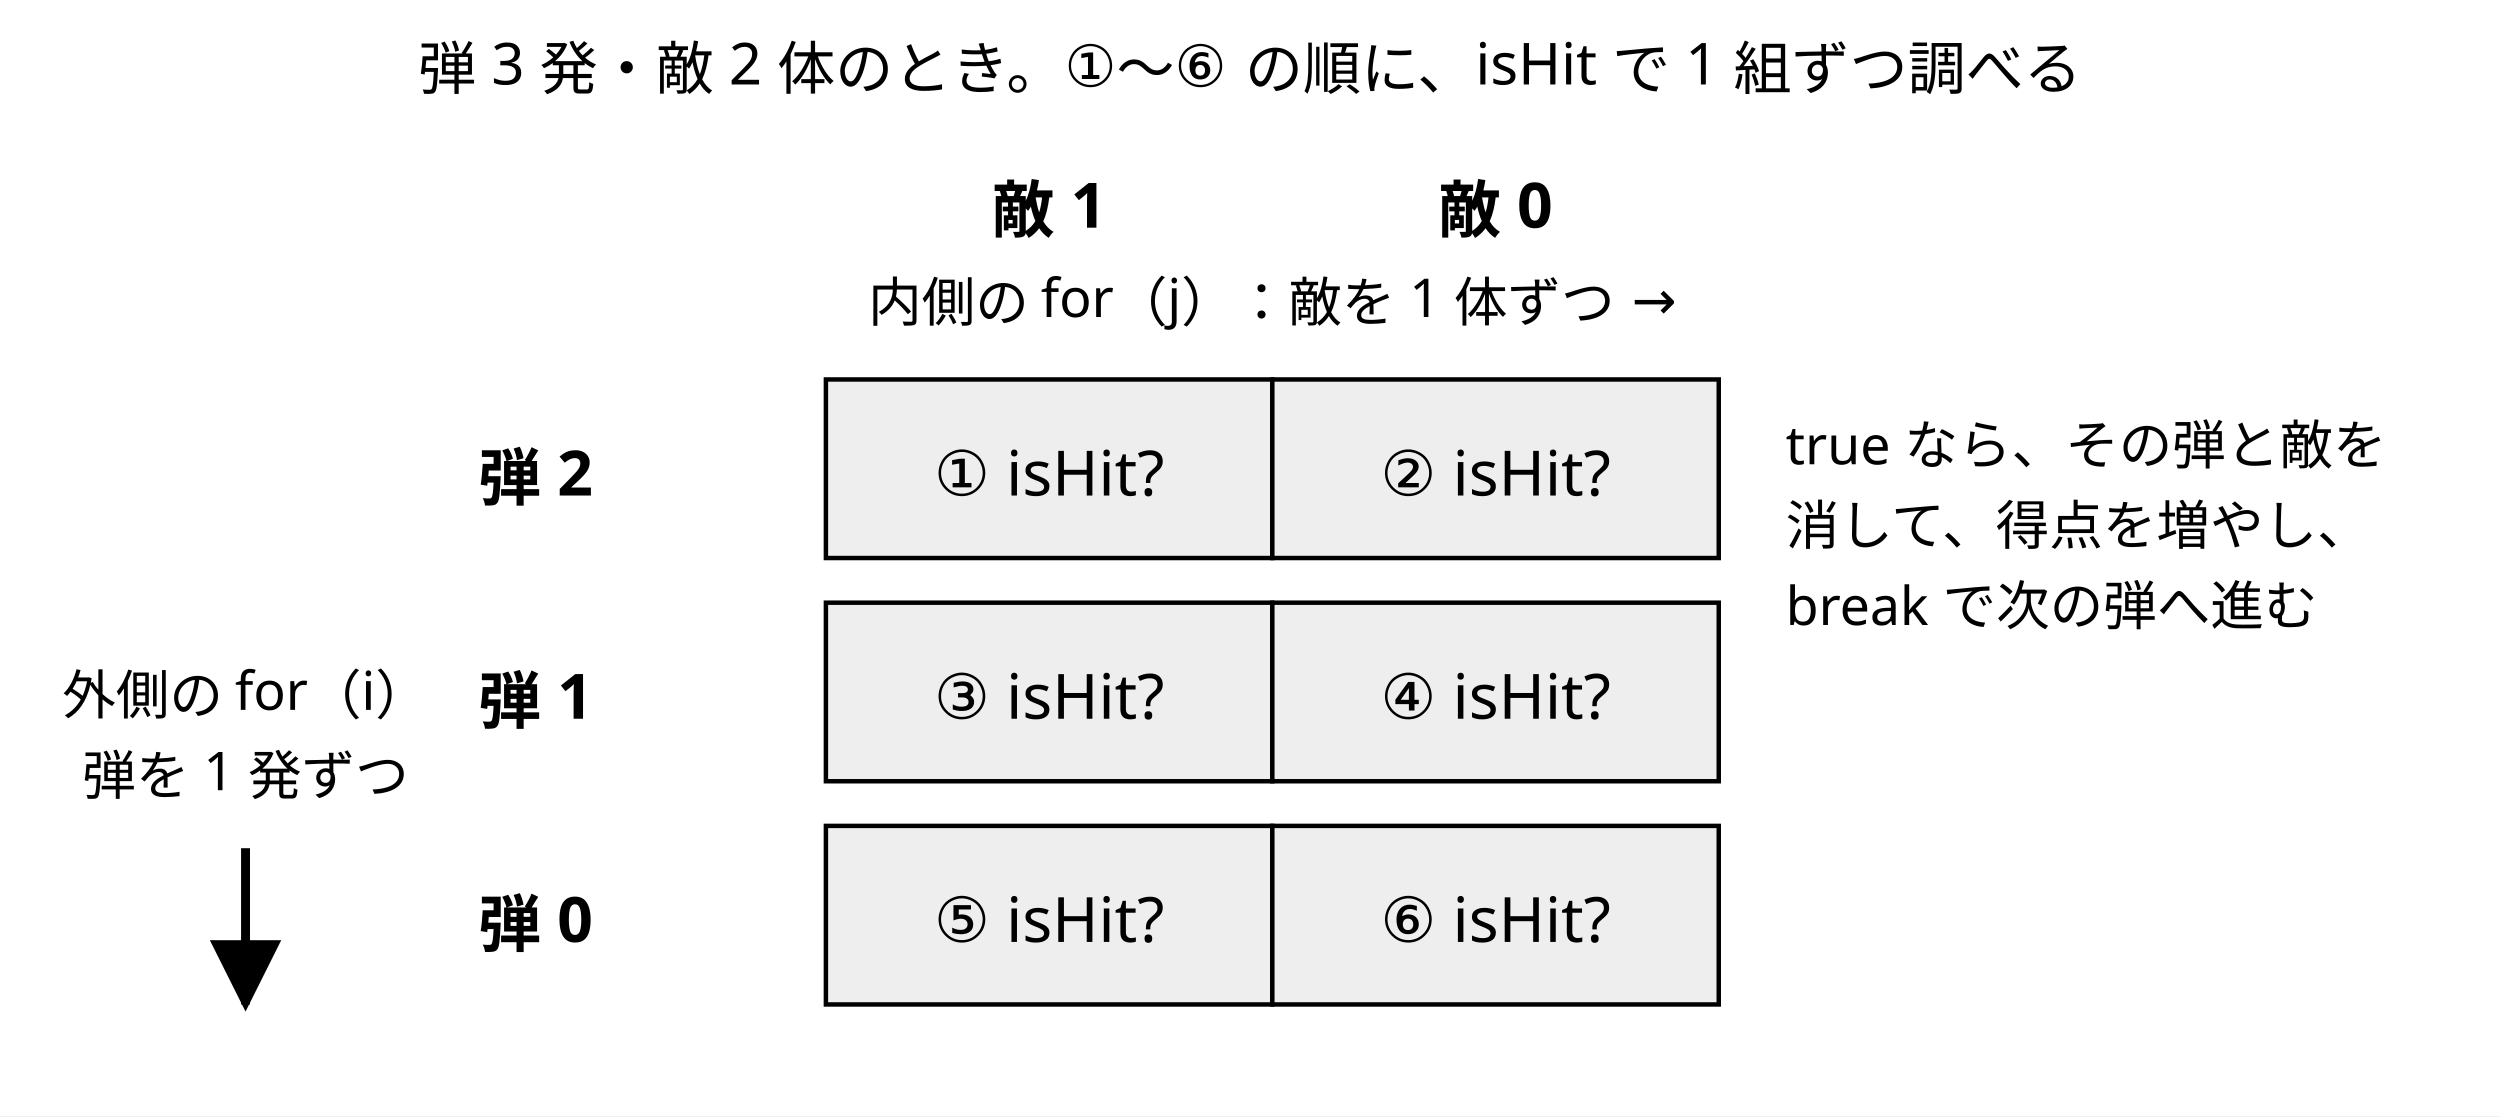
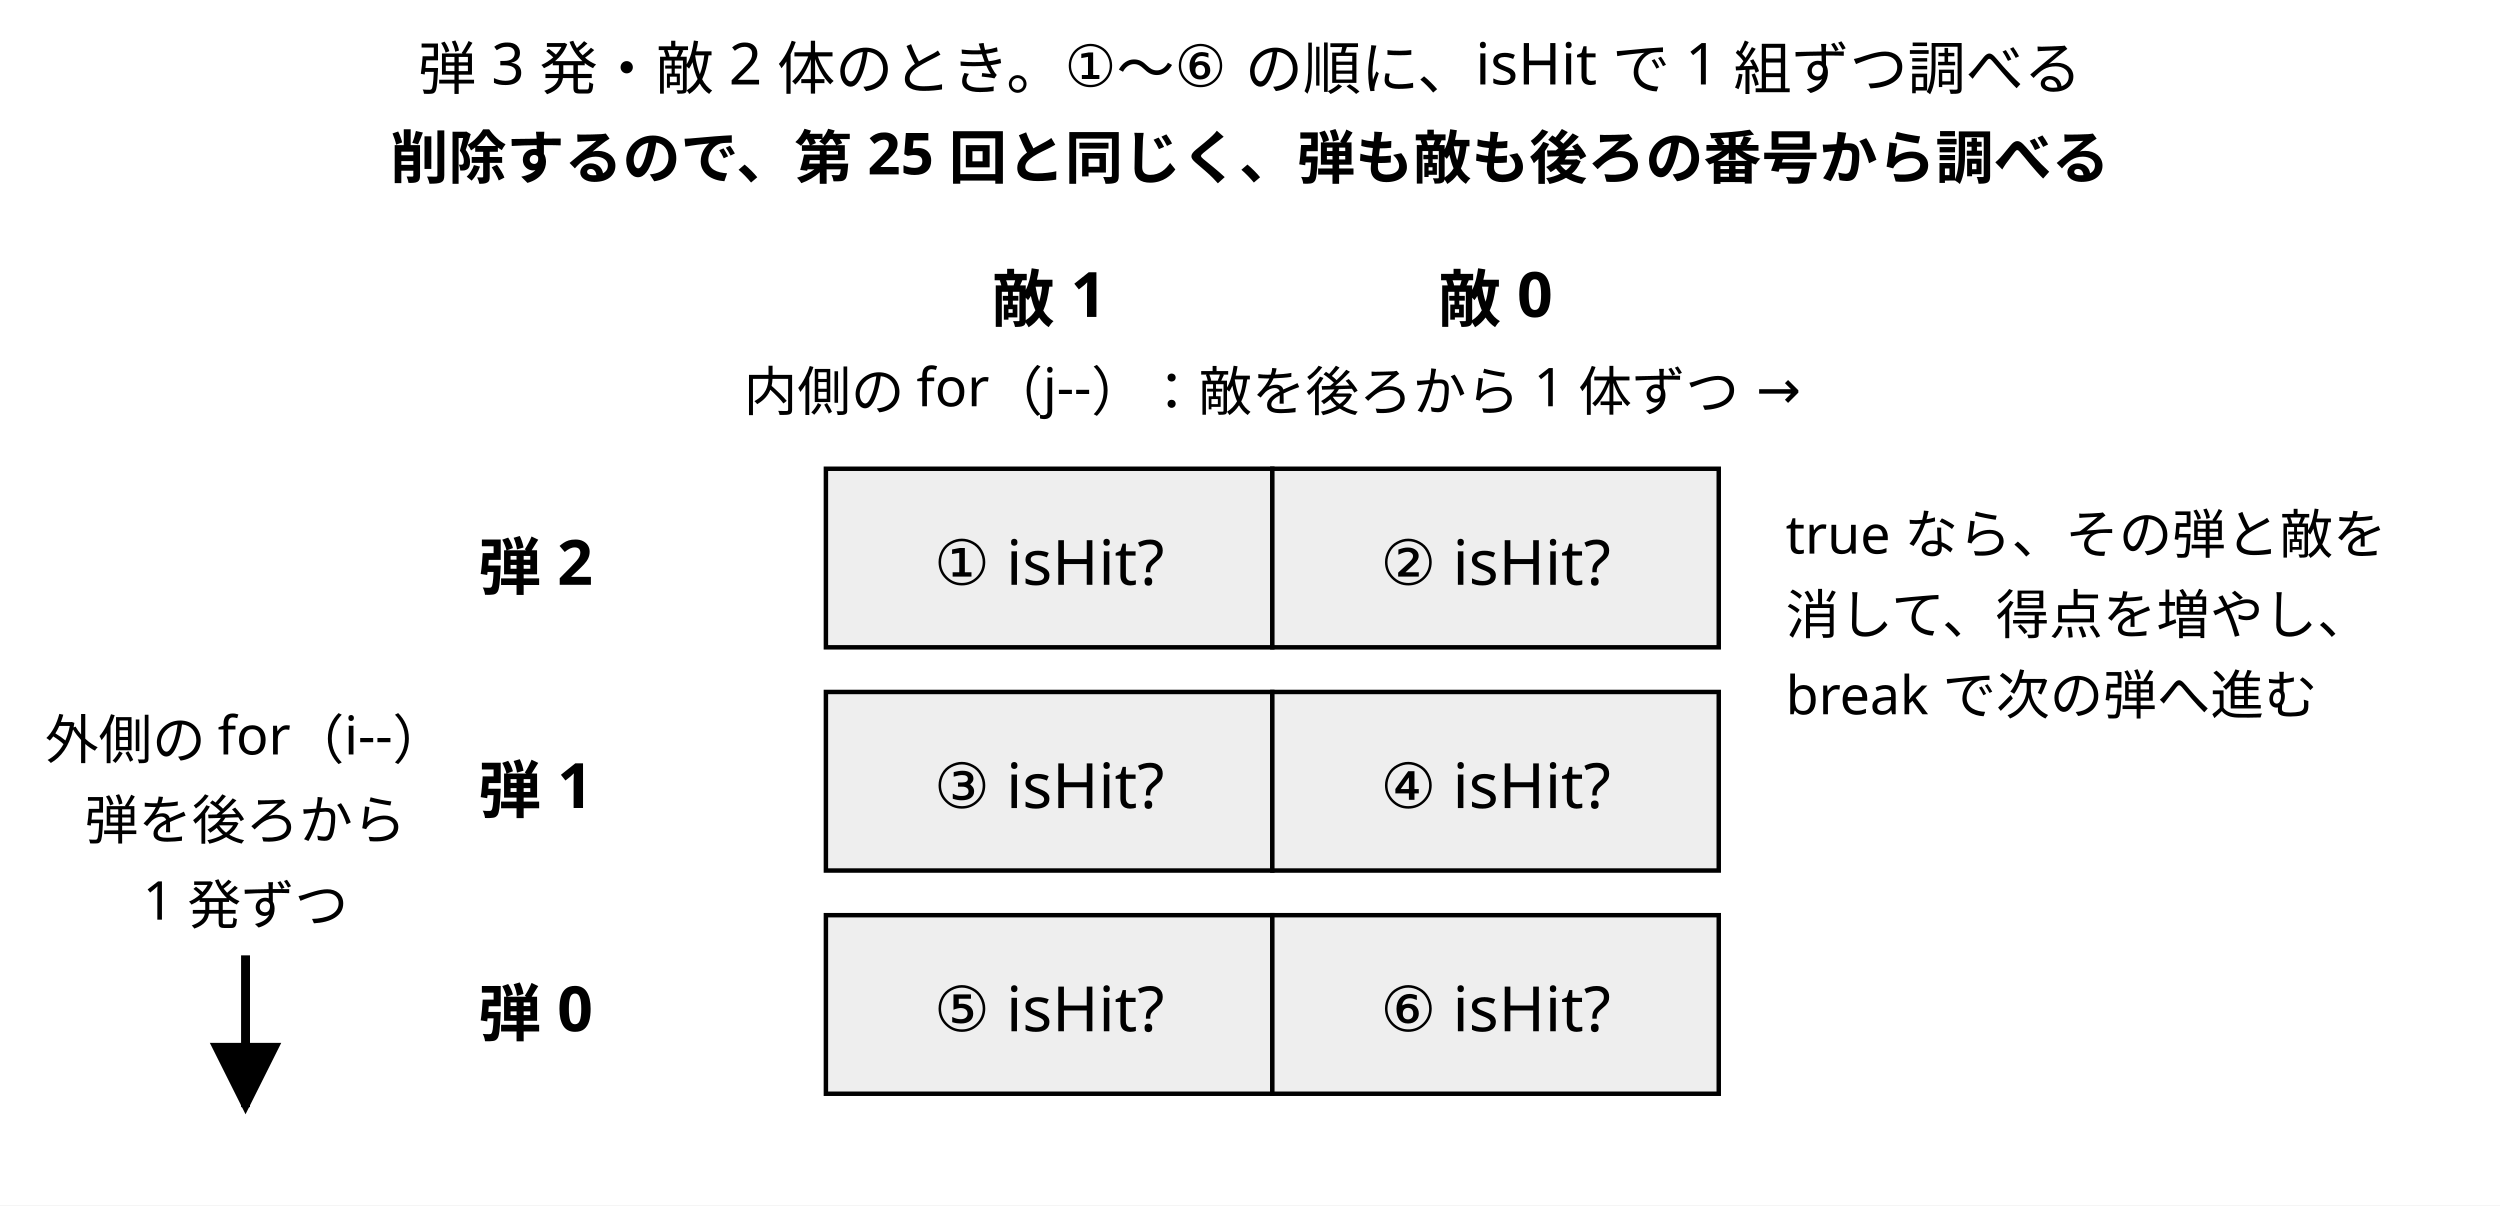
- <svg xmlns="http://www.w3.org/2000/svg" width="560" height="250" viewBox="0 0 560 250" font-family="Yu Gothic, Meiryo, sans-serif" font-size="14">
+ <svg xmlns="http://www.w3.org/2000/svg" width="560" height="270" viewBox="0 0 560 270" font-family="Yu Gothic, Meiryo, sans-serif" font-size="14">
  <defs>
    <marker id="a" viewBox="0 0 10 10" refX="9" refY="5" markerWidth="8" markerHeight="8" orient="auto">
      <path d="M0,0 L10,5 L0,10 z" fill="#000" />
    </marker>
  </defs>
-   <rect x="0" y="0" width="560" height="250" fill="#fff" />
+   <rect x="0" y="0" width="560" height="270" fill="#fff" />
  <text x="280" y="20" text-anchor="middle" font-size="13">弾 3 発・敵 2 体のとき。①〜⑥ の順に、isHit で 1 組ずつ調べる</text>
-   <text x="235" y="52" text-anchor="middle" font-weight="bold">敵 1</text>
-   <text x="335" y="52" text-anchor="middle" font-weight="bold">敵 0</text>
-   <text x="285" y="72" text-anchor="middle" font-size="12">内側の for（j）：敵を 1 体ずつ →</text>
-   <text x="120" y="112" text-anchor="middle" font-weight="bold">弾 2</text>
-   <text x="120" y="162" text-anchor="middle" font-weight="bold">弾 1</text>
-   <text x="120" y="212" text-anchor="middle" font-weight="bold">弾 0</text>
-   <text x="55" y="160" text-anchor="middle" font-size="12">外側の for（i）</text>
-   <text x="55" y="178" text-anchor="middle" font-size="12">弾を 1 発ずつ</text>
-   <line x1="55" y1="190" x2="55" y2="225" stroke="#000" stroke-width="2" marker-end="url(#a)" />
-   <g text-anchor="middle">
-     <rect x="185" y="85" width="100" height="40" fill="#eee" stroke="#000" />
-     <text x="235" y="111">① isHit?</text>
-     <rect x="285" y="85" width="100" height="40" fill="#eee" stroke="#000" />
-     <text x="335" y="111">② isHit?</text>
-     <rect x="185" y="135" width="100" height="40" fill="#eee" stroke="#000" />
-     <text x="235" y="161">③ isHit?</text>
-     <rect x="285" y="135" width="100" height="40" fill="#eee" stroke="#000" />
-     <text x="335" y="161">④ isHit?</text>
-     <rect x="185" y="185" width="100" height="40" fill="#eee" stroke="#000" />
-     <text x="235" y="211">⑤ isHit?</text>
-     <rect x="285" y="185" width="100" height="40" fill="#eee" stroke="#000" />
-     <text x="335" y="211">⑥ isHit?</text>
+   <text x="280" y="40" text-anchor="middle" font-size="13" font-weight="bold">削除するので、第 25 回と同じく、弾も敵も後ろの番号から調べる</text>
+   <g transform="translate(0,20)">
+     <text x="235" y="52" text-anchor="middle" font-weight="bold">敵 1</text>
+     <text x="335" y="52" text-anchor="middle" font-weight="bold">敵 0</text>
+     <text x="285" y="72" text-anchor="middle" font-size="12">内側の for（j--）：敵を後ろから 1 体ずつ →</text>
+     <text x="120" y="112" text-anchor="middle" font-weight="bold">弾 2</text>
+     <text x="120" y="162" text-anchor="middle" font-weight="bold">弾 1</text>
+     <text x="120" y="212" text-anchor="middle" font-weight="bold">弾 0</text>
+     <text x="55" y="150" text-anchor="middle" font-size="12">外側の for（i--）</text>
+     <text x="55" y="168" text-anchor="middle" font-size="12">弾を後ろから</text>
+     <text x="55" y="186" text-anchor="middle" font-size="12">1 発ずつ</text>
+     <line x1="55" y1="194" x2="55" y2="228" stroke="#000" stroke-width="2" marker-end="url(#a)" />
+     <g text-anchor="middle">
+       <rect x="185" y="85" width="100" height="40" fill="#eee" stroke="#000" />
+       <text x="235" y="111">① isHit?</text>
+       <rect x="285" y="85" width="100" height="40" fill="#eee" stroke="#000" />
+       <text x="335" y="111">② isHit?</text>
+       <rect x="185" y="135" width="100" height="40" fill="#eee" stroke="#000" />
+       <text x="235" y="161">③ isHit?</text>
+       <rect x="285" y="135" width="100" height="40" fill="#eee" stroke="#000" />
+       <text x="335" y="161">④ isHit?</text>
+       <rect x="185" y="185" width="100" height="40" fill="#eee" stroke="#000" />
+       <text x="235" y="211">⑤ isHit?</text>
+       <rect x="285" y="185" width="100" height="40" fill="#eee" stroke="#000" />
+       <text x="335" y="211">⑥ isHit?</text>
+     </g>
+     <text x="400" y="104" font-size="12">true なら、その弾と敵を</text>
+     <text x="400" y="122" font-size="12">消して、得点を増やし、</text>
+     <text x="400" y="140" font-size="12">break で次の弾へ進む</text>
  </g>
-   <text x="400" y="104" font-size="12">true なら、その弾と敵を</text>
-   <text x="400" y="122" font-size="12">消して、得点を増やし、</text>
-   <text x="400" y="140" font-size="12">break で次の弾へ進む</text>
</svg>
